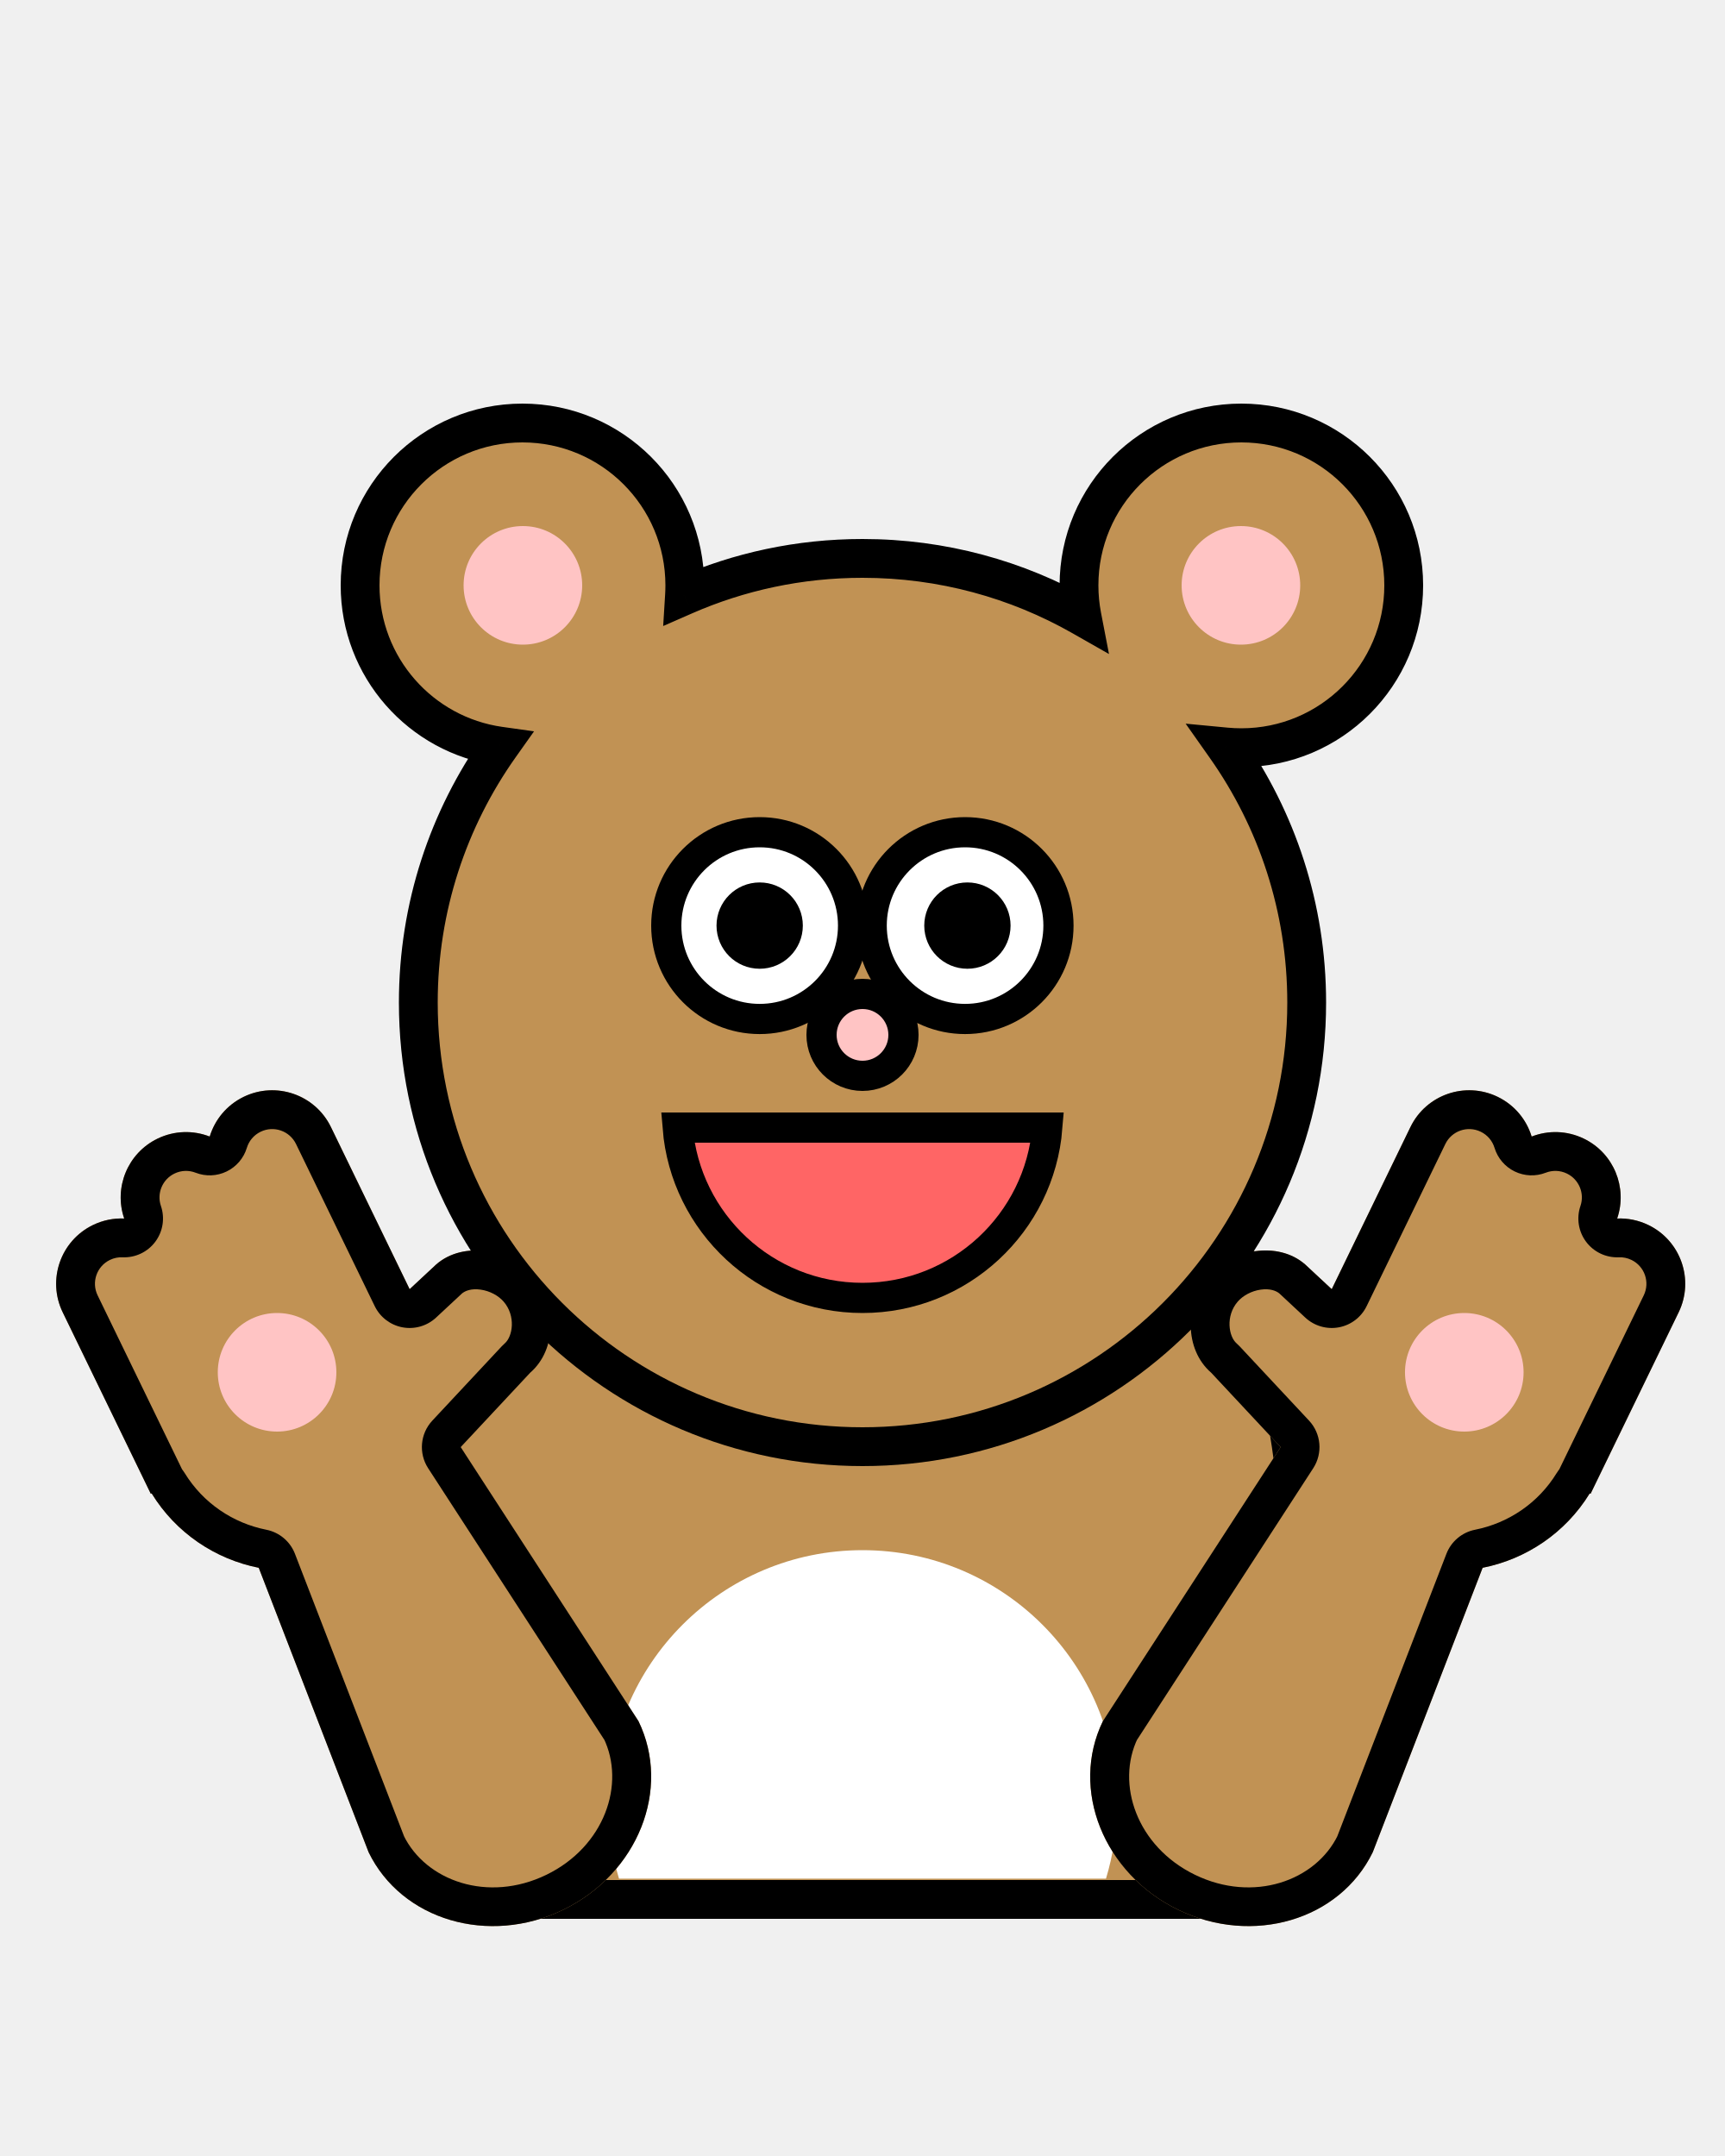
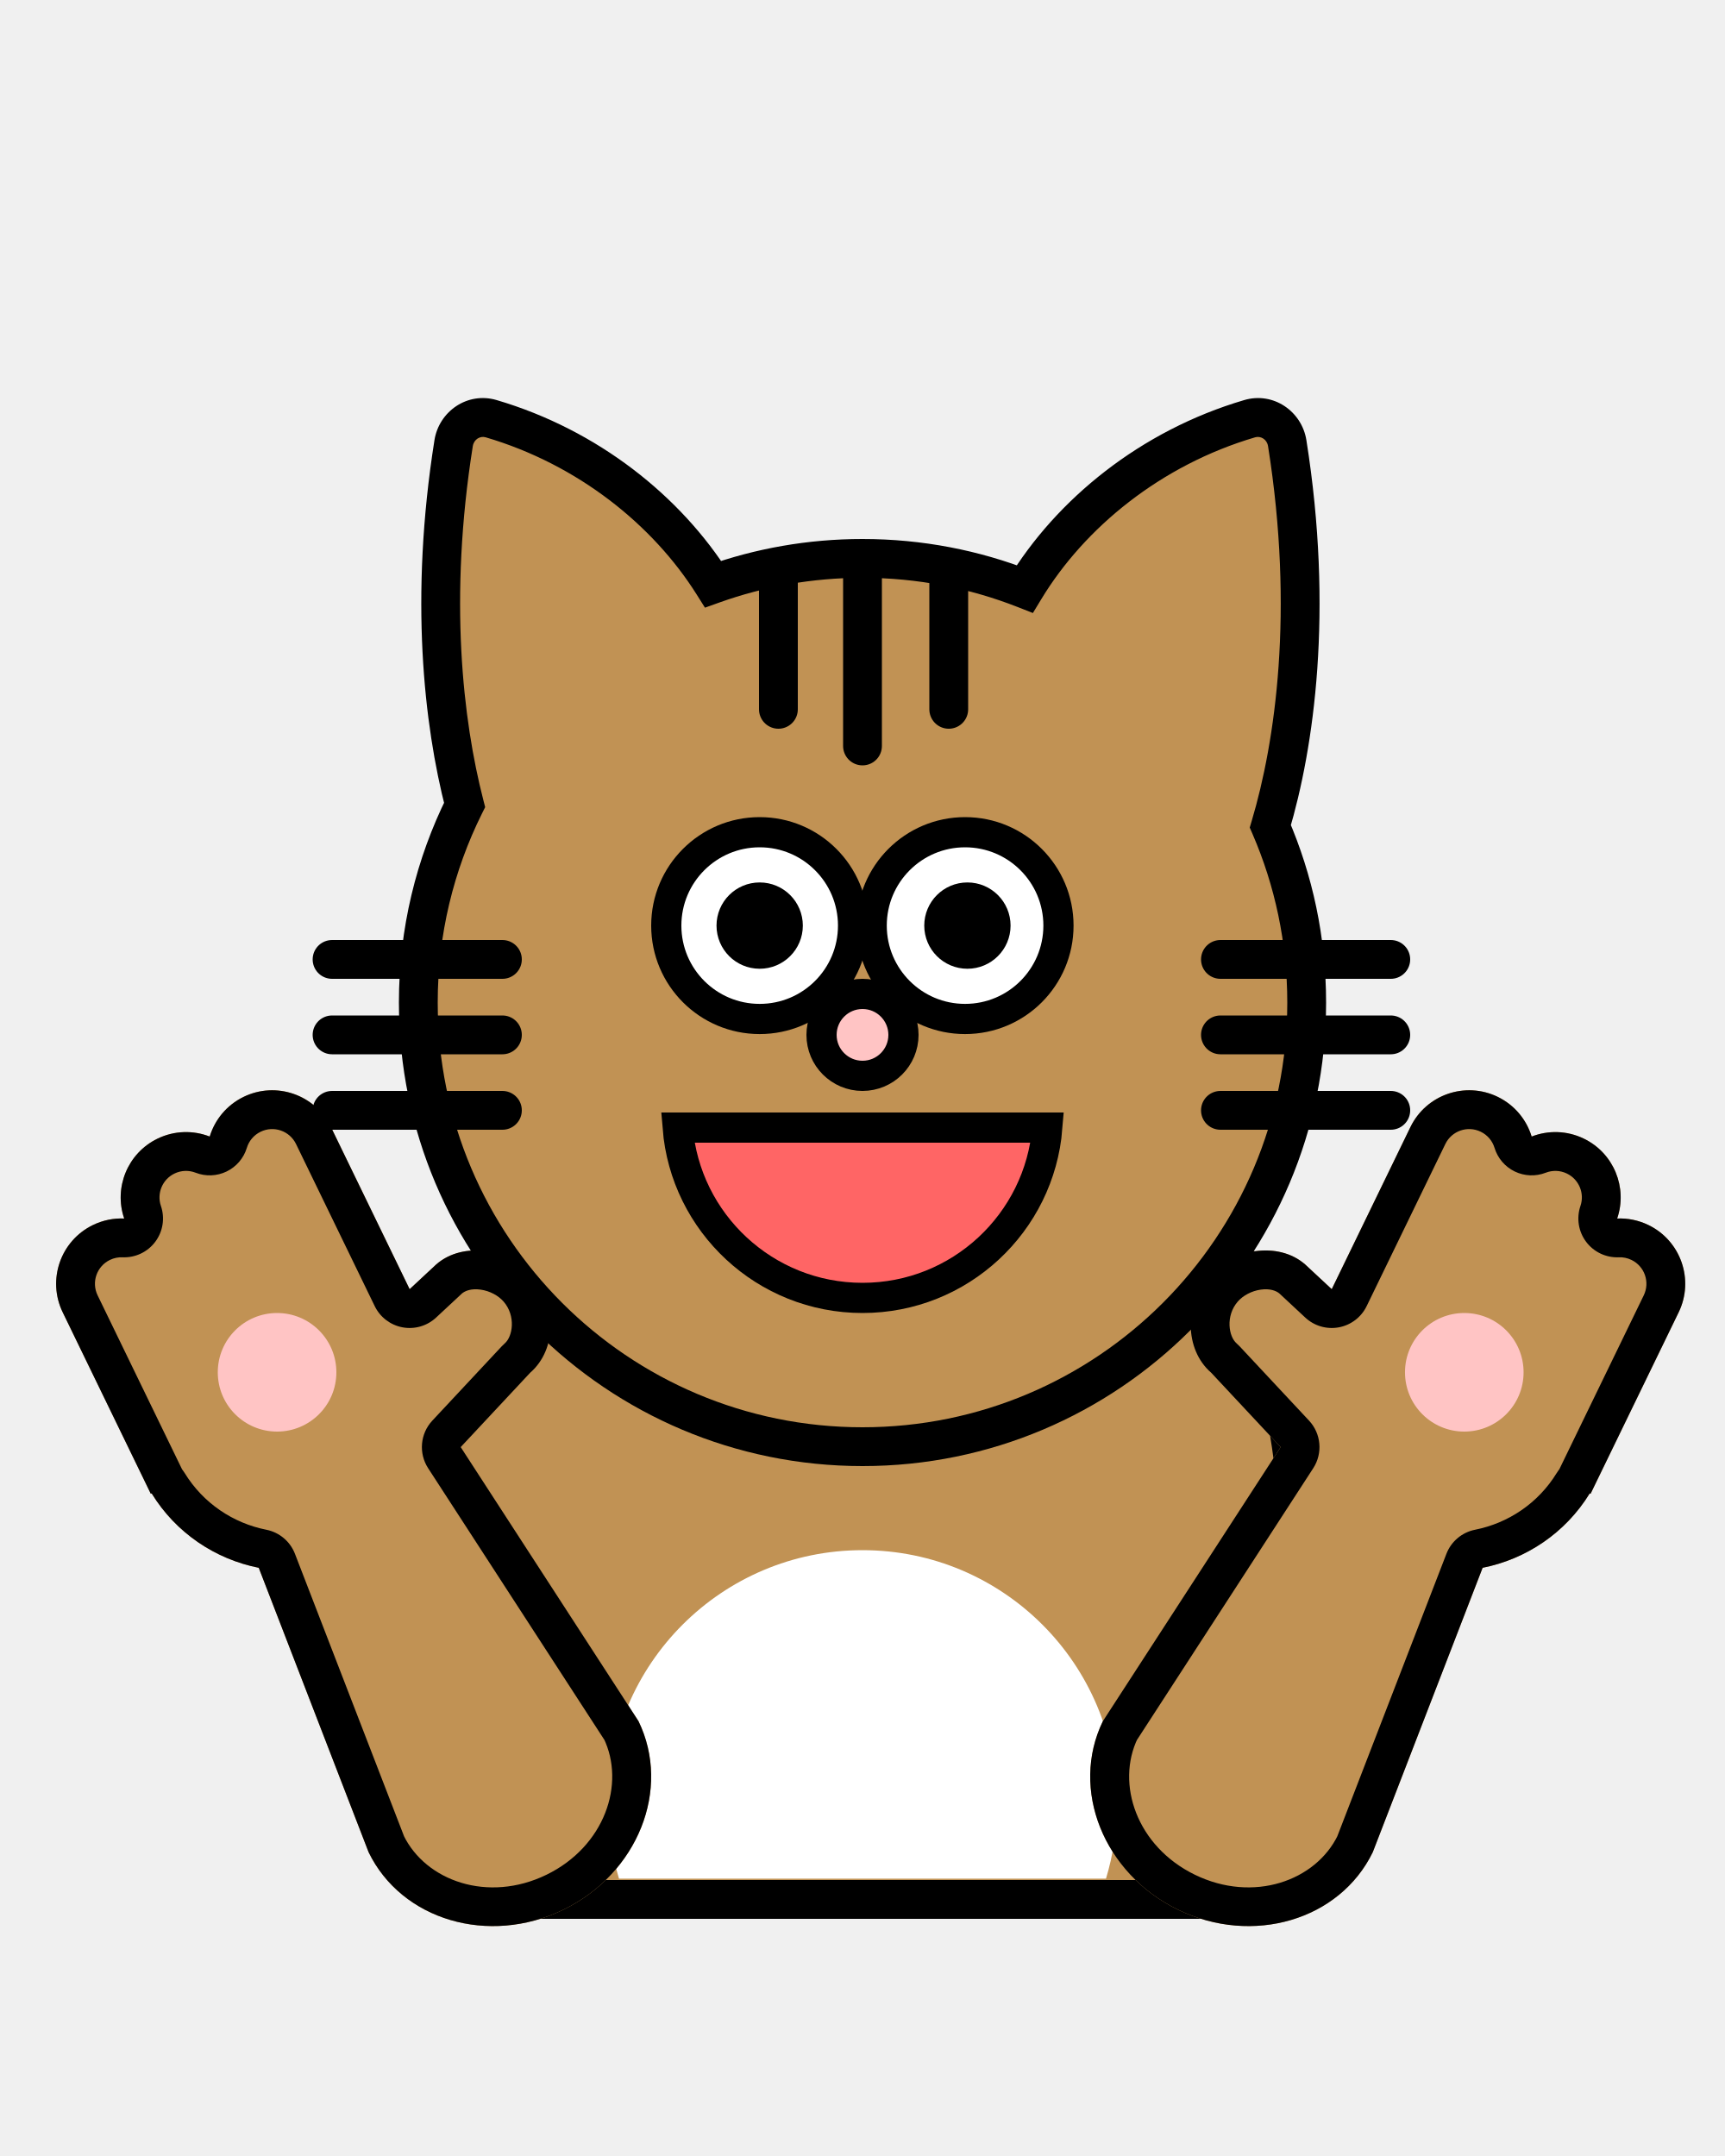
<svg xmlns="http://www.w3.org/2000/svg" width="800" height="1000" viewBox="0 0 800 1000" fill="none">
-   <g clip-path="url(#clip0_59_594)">
-     <mask id="path-1-inside-1_59_594" fill="white">
-       <path fill-rule="evenodd" clip-rule="evenodd" d="M586.701 890C593.634 890 599.686 885.253 601.155 878.478C609.467 840.151 614 798.778 614 755.628C614 695.587 605.223 638.987 589.704 589.245C587.786 583.1 582.045 579 575.607 579L224.394 579C217.956 579 212.215 583.1 210.297 589.245C194.778 638.987 186 695.587 186 755.628C186 798.778 190.534 840.151 198.846 878.478C200.315 885.253 206.367 890 213.3 890H586.701Z" />
+   <g clip-path="url(#clip0_186_19357)">
+     <mask id="path-1-inside-1_186_19357" fill="white">
+       <path fill-rule="evenodd" clip-rule="evenodd" d="M586.701 890C593.634 890 599.685 885.253 601.155 878.478C609.466 840.151 614 798.778 614 755.628C614 695.587 605.222 638.987 589.703 589.245C587.786 583.1 582.044 579 575.607 579L224.393 579C217.956 579 212.214 583.1 210.297 589.245C194.778 638.987 186 695.587 186 755.628C186 798.778 190.534 840.151 198.845 878.478C200.315 885.253 206.366 890 213.299 890H586.701Z" />
    </mask>
-     <path fill-rule="evenodd" clip-rule="evenodd" d="M586.701 890C593.634 890 599.686 885.253 601.155 878.478C609.467 840.151 614 798.778 614 755.628C614 695.587 605.223 638.987 589.704 589.245C587.786 583.1 582.045 579 575.607 579L224.394 579C217.956 579 212.215 583.1 210.297 589.245C194.778 638.987 186 695.587 186 755.628C186 798.778 190.534 840.151 198.846 878.478C200.315 885.253 206.367 890 213.3 890H586.701Z" fill="#C19254" />
-     <path d="M589.704 589.245L572.521 594.606L589.704 589.245ZM601.155 878.478L618.746 882.293L601.155 878.478ZM596 755.628C596 797.528 591.597 837.621 583.564 874.663L618.746 882.293C627.337 842.681 632 800.028 632 755.628H596ZM572.521 594.606C587.47 642.522 596 697.307 596 755.628H632C632 693.866 622.976 635.452 606.887 583.884L572.521 594.606ZM224.394 597L575.607 597V561L224.394 561V597ZM204 755.628C204 697.307 212.531 642.522 227.48 594.606L193.114 583.884C177.025 635.452 168 693.866 168 755.628H204ZM216.437 874.663C208.404 837.621 204 797.528 204 755.628H168C168 800.028 172.664 842.681 181.255 882.293L216.437 874.663ZM586.701 872H213.3V908H586.701V872ZM181.255 882.293C184.571 897.585 198.142 908 213.3 908V872C214.592 872 216.059 872.922 216.437 874.663L181.255 882.293ZM224.394 561C210.324 561 197.449 569.991 193.114 583.884L227.48 594.606C226.98 596.209 225.589 597 224.394 597V561ZM606.887 583.884C602.552 569.991 589.677 561 575.607 561V597C574.412 597 573.021 596.209 572.521 594.606L606.887 583.884ZM583.564 874.663C583.942 872.922 585.409 872 586.701 872V908C601.859 908 615.43 897.585 618.746 882.293L583.564 874.663Z" fill="black" mask="url(#path-1-inside-1_59_594)" />
+     <path fill-rule="evenodd" clip-rule="evenodd" d="M586.701 890C593.634 890 599.685 885.253 601.155 878.478C609.466 840.151 614 798.778 614 755.628C614 695.587 605.222 638.987 589.703 589.245C587.786 583.1 582.044 579 575.607 579L224.393 579C217.956 579 212.214 583.1 210.297 589.245C194.778 638.987 186 695.587 186 755.628C186 798.778 190.534 840.151 198.845 878.478C200.315 885.253 206.366 890 213.299 890H586.701Z" fill="#C19254" />
+     <path d="M589.703 589.245L572.52 594.606L589.703 589.245ZM601.155 878.478L618.746 882.293L601.155 878.478ZM596 755.628C596 797.528 591.597 837.621 583.564 874.663L618.746 882.293C627.336 842.681 632 800.028 632 755.628H596ZM572.52 594.606C587.469 642.522 596 697.307 596 755.628H632C632 693.866 622.975 635.452 606.886 583.884L572.52 594.606ZM224.393 597L575.607 597V561L224.393 561V597ZM204 755.628C204 697.307 212.531 642.522 227.48 594.606L193.114 583.884C177.025 635.452 168 693.866 168 755.628H204ZM216.436 874.663C208.403 837.621 204 797.528 204 755.628H168C168 800.028 172.664 842.681 181.254 882.293L216.436 874.663ZM586.701 872H213.299V908H586.701V872ZM181.254 882.293C184.57 897.585 198.141 908 213.299 908V872C214.591 872 216.059 872.922 216.436 874.663L181.254 882.293ZM224.393 561C210.323 561 197.448 569.991 193.114 583.884L227.48 594.606C226.98 596.209 225.589 597 224.393 597V561ZM606.886 583.884C602.552 569.991 589.677 561 575.607 561V597C574.411 597 573.02 596.209 572.52 594.606L606.886 583.884ZM583.564 874.663C583.941 872.922 585.409 872 586.701 872V908C601.859 908 615.43 897.585 618.746 882.293L583.564 874.663Z" fill="black" mask="url(#path-1-inside-1_186_19357)" />
    <path fill-rule="evenodd" clip-rule="evenodd" d="M512.917 871.369C516.222 860.494 518 848.955 518 837C518 771.83 465.17 719 400 719C334.83 719 282 771.83 282 837C282 848.955 283.778 860.494 287.083 871.369H512.917Z" fill="white" />
-     <mask id="path-4-inside-2_59_594" fill="white">
+     <mask id="path-4-inside-2_186_19357" fill="white">
      <path fill-rule="evenodd" clip-rule="evenodd" d="M113.007 508.734C128.056 501.43 146.178 507.709 153.482 522.759L189.976 597.95L202.344 586.431C214.991 575.48 236.221 579.282 247.171 591.928C258.122 604.575 258.522 625.753 245.875 636.703L213.658 671.195L296.124 798.33C311.421 829.848 295.799 868.999 261.231 885.776C226.664 902.553 186.241 890.604 170.944 859.086L119.999 727.178C99.893 723.191 81.618 711.09 70.313 692.657L69.931 692.843L29.078 608.67C21.774 593.62 28.052 575.499 43.102 568.194C47.777 565.926 52.748 564.967 57.599 565.175C52.702 550.9 59.118 534.889 73.039 528.132C80.935 524.3 89.676 524.207 97.257 527.157C99.629 519.376 105.111 512.566 113.007 508.734Z" />
    </mask>
    <path fill-rule="evenodd" clip-rule="evenodd" d="M113.007 508.734C128.056 501.43 146.178 507.709 153.482 522.759L189.976 597.95L202.344 586.431C214.991 575.48 236.221 579.282 247.171 591.928C258.122 604.575 258.522 625.753 245.875 636.703L213.658 671.195L296.124 798.33C311.421 829.848 295.799 868.999 261.231 885.776C226.664 902.553 186.241 890.604 170.944 859.086L119.999 727.178C99.893 723.191 81.618 711.09 70.313 692.657L69.931 692.843L29.078 608.67C21.774 593.62 28.052 575.499 43.102 568.194C47.777 565.926 52.748 564.967 57.599 565.175C52.702 550.9 59.118 534.889 73.039 528.132C80.935 524.3 89.676 524.207 97.257 527.157C99.629 519.376 105.111 512.566 113.007 508.734Z" fill="#C19254" />
-     <path d="M153.482 522.759L169.676 514.899L169.676 514.899L153.482 522.759ZM189.976 597.95L173.783 605.81C176.276 610.947 181.06 614.597 186.674 615.645C192.287 616.693 198.065 615.014 202.244 611.122L189.976 597.95ZM202.344 586.431L190.561 572.823C190.397 572.966 190.235 573.111 190.076 573.259L202.344 586.431ZM247.171 591.928L260.779 580.145L260.779 580.145L247.171 591.928ZM245.875 636.703L234.092 623.096C233.612 623.512 233.155 623.952 232.721 624.416L245.875 636.703ZM213.658 671.195L200.504 658.908C194.862 664.949 194.059 674.056 198.557 680.99L213.658 671.195ZM296.124 798.33L312.317 790.471C311.994 789.804 311.629 789.157 311.225 788.535L296.124 798.33ZM170.944 859.086L154.152 865.571C154.332 866.037 154.532 866.496 154.75 866.946L170.944 859.086ZM119.999 727.178L136.79 720.693C134.568 714.938 129.552 710.722 123.5 709.522L119.999 727.178ZM70.313 692.657L85.657 683.247C80.817 675.356 70.781 672.422 62.453 676.464L70.313 692.657ZM69.931 692.843L53.737 700.702C55.822 704.997 59.527 708.288 64.037 709.851C68.548 711.414 73.495 711.121 77.79 709.036L69.931 692.843ZM29.078 608.67L45.271 600.811L45.271 600.811L29.078 608.67ZM43.102 568.194L35.243 552.001L35.243 552.001L43.102 568.194ZM57.599 565.175L56.828 583.159C62.772 583.414 68.458 580.714 72.019 575.948C75.58 571.181 76.555 564.963 74.625 559.335L57.599 565.175ZM97.257 527.157L90.729 543.931C95.397 545.748 100.61 545.537 105.116 543.35C109.622 541.163 113.014 537.198 114.474 532.407L97.257 527.157ZM169.676 514.899C158.031 490.906 129.14 480.896 105.147 492.541L120.866 524.928C126.972 521.964 134.325 524.512 137.289 530.618L169.676 514.899ZM206.17 590.091L169.676 514.899L137.289 530.618L173.783 605.81L206.17 590.091ZM190.076 573.259L177.708 584.779L202.244 611.122L214.612 599.603L190.076 573.259ZM260.779 580.145C252.231 570.273 240.115 564.225 227.903 562.506C215.634 560.779 201.608 563.258 190.561 572.823L214.127 600.038C215.726 598.653 218.639 597.557 222.885 598.155C227.187 598.76 231.161 600.937 233.564 603.711L260.779 580.145ZM257.658 650.311C279.268 631.599 276.908 598.772 260.779 580.145L233.564 603.711C239.336 610.377 237.776 619.906 234.092 623.096L257.658 650.311ZM226.812 683.482L259.03 648.99L232.721 624.416L200.504 658.908L226.812 683.482ZM198.557 680.99L281.023 808.126L311.225 788.535L228.759 661.4L198.557 680.99ZM279.93 806.19C290.219 827.389 280.436 856.447 253.372 869.583L269.091 901.97C311.162 881.551 332.623 832.307 312.317 790.471L279.93 806.19ZM253.372 869.583C226.308 882.718 197.426 872.426 187.137 851.227L154.75 866.946C175.055 908.782 227.02 922.389 269.091 901.97L253.372 869.583ZM187.735 852.601L136.79 720.693L103.208 733.663L154.152 865.571L187.735 852.601ZM54.969 702.068C68.993 724.935 91.647 739.906 116.498 744.834L123.5 709.522C108.139 706.476 94.243 697.246 85.657 683.247L54.969 702.068ZM77.79 709.036L78.172 708.851L62.453 676.464L62.071 676.649L77.79 709.036ZM12.884 616.53L53.737 700.702L86.124 684.983L45.271 600.811L12.884 616.53ZM35.243 552.001C11.25 563.646 1.239 592.536 12.884 616.53L45.271 600.811C42.308 594.704 44.855 587.352 50.962 584.388L35.243 552.001ZM58.369 547.192C50.611 546.859 42.667 548.398 35.243 552.001L50.962 584.388C52.886 583.454 54.884 583.075 56.828 583.159L58.369 547.192ZM65.18 511.939C42.974 522.716 32.76 548.24 40.572 571.016L74.625 559.335C72.644 553.561 75.262 547.061 80.899 544.326L65.18 511.939ZM103.785 510.382C91.732 505.692 77.767 505.83 65.18 511.939L80.899 544.326C84.103 542.771 87.62 542.722 90.729 543.931L103.785 510.382ZM105.147 492.541C92.56 498.65 83.812 509.536 80.04 521.907L114.474 532.407C115.447 529.216 117.662 526.483 120.866 524.928L105.147 492.541Z" fill="black" mask="url(#path-4-inside-2_59_594)" />
+     <path d="M153.482 522.759L169.676 514.899L169.676 514.899L153.482 522.759ZM189.976 597.95L173.783 605.81C176.276 610.947 181.06 614.597 186.674 615.645C192.287 616.693 198.065 615.014 202.244 611.122L189.976 597.95ZM202.344 586.431L190.561 572.823C190.397 572.966 190.235 573.111 190.076 573.259L202.344 586.431ZM247.171 591.928L260.779 580.145L260.779 580.145L247.171 591.928ZM245.875 636.703L234.092 623.096C233.612 623.512 233.155 623.952 232.721 624.416L245.875 636.703ZM213.658 671.195L200.504 658.908C194.862 664.949 194.059 674.056 198.557 680.99L213.658 671.195ZM296.124 798.33L312.317 790.471C311.994 789.804 311.629 789.157 311.225 788.535L296.124 798.33ZM170.944 859.086L154.152 865.571C154.332 866.037 154.532 866.496 154.75 866.946L170.944 859.086ZM119.999 727.178L136.79 720.693C134.568 714.938 129.552 710.722 123.5 709.522L119.999 727.178ZM70.313 692.657L85.657 683.247C80.817 675.356 70.781 672.422 62.453 676.464L70.313 692.657ZM69.931 692.843L53.737 700.702C55.822 704.997 59.527 708.288 64.037 709.851C68.548 711.414 73.495 711.121 77.79 709.036L69.931 692.843ZM29.078 608.67L45.271 600.811L45.271 600.811L29.078 608.67ZM43.102 568.194L35.243 552.001L35.243 552.001L43.102 568.194ZM57.599 565.175L56.828 583.159C62.772 583.414 68.458 580.714 72.019 575.948C75.58 571.181 76.555 564.963 74.625 559.335L57.599 565.175ZM97.257 527.157L90.729 543.931C95.397 545.748 100.61 545.537 105.116 543.35C109.622 541.163 113.014 537.198 114.474 532.407L97.257 527.157ZM169.676 514.899C158.031 490.906 129.14 480.896 105.147 492.541L120.866 524.928C126.972 521.964 134.325 524.512 137.289 530.618L169.676 514.899ZM206.17 590.091L169.676 514.899L137.289 530.618L173.783 605.81L206.17 590.091ZM190.076 573.259L177.708 584.779L202.244 611.122L214.612 599.603L190.076 573.259ZM260.779 580.145C252.231 570.273 240.115 564.225 227.903 562.506C215.634 560.779 201.608 563.258 190.561 572.823L214.127 600.038C215.726 598.653 218.639 597.557 222.885 598.155C227.187 598.76 231.161 600.937 233.564 603.711L260.779 580.145ZM257.658 650.311C279.268 631.599 276.908 598.772 260.779 580.145L233.564 603.711C239.336 610.377 237.776 619.906 234.092 623.096L257.658 650.311ZM226.812 683.482L259.03 648.99L232.721 624.416L200.504 658.908L226.812 683.482ZM198.557 680.99L281.023 808.126L311.225 788.535L228.759 661.4L198.557 680.99ZM279.93 806.19C290.219 827.389 280.436 856.447 253.372 869.583L269.091 901.97C311.162 881.551 332.623 832.307 312.317 790.471L279.93 806.19ZM253.372 869.583C226.308 882.718 197.426 872.426 187.137 851.227L154.75 866.946C175.055 908.782 227.02 922.389 269.091 901.97L253.372 869.583ZM187.735 852.601L136.79 720.693L103.208 733.663L154.152 865.571L187.735 852.601ZM54.969 702.068C68.993 724.935 91.647 739.906 116.498 744.834L123.5 709.522C108.139 706.476 94.243 697.246 85.657 683.247L54.969 702.068ZM77.79 709.036L78.172 708.851L62.453 676.464L62.071 676.649L77.79 709.036ZM12.884 616.53L53.737 700.702L86.124 684.983L45.271 600.811L12.884 616.53ZM35.243 552.001C11.25 563.646 1.239 592.536 12.884 616.53L45.271 600.811C42.308 594.704 44.855 587.352 50.962 584.388L35.243 552.001ZM58.369 547.192C50.611 546.859 42.667 548.398 35.243 552.001L50.962 584.388C52.886 583.454 54.884 583.075 56.828 583.159L58.369 547.192ZM65.18 511.939C42.974 522.716 32.76 548.24 40.572 571.016L74.625 559.335C72.644 553.561 75.262 547.061 80.899 544.326L65.18 511.939ZM103.785 510.382C91.732 505.692 77.767 505.83 65.18 511.939L80.899 544.326C84.103 542.771 87.62 542.722 90.729 543.931L103.785 510.382ZM105.147 492.541C92.56 498.65 83.812 509.536 80.04 521.907L114.474 532.407C115.447 529.216 117.662 526.483 120.866 524.928L105.147 492.541Z" fill="black" mask="url(#path-4-inside-2_186_19357)" />
    <circle cx="128.5" cy="636.5" r="27.5" fill="#FFC4C4" />
-     <mask id="path-7-inside-3_59_594" fill="white">
+     <mask id="path-7-inside-3_186_19357" fill="white">
      <path fill-rule="evenodd" clip-rule="evenodd" d="M694.584 508.734C679.535 501.43 661.413 507.709 654.109 522.759L617.615 597.95L605.247 586.431C592.6 575.48 571.37 579.282 560.419 591.928C549.469 604.575 549.069 625.753 561.716 636.703L593.933 671.195L511.467 798.33C496.17 829.848 511.792 868.999 546.359 885.776C580.927 902.553 621.35 890.604 636.647 859.086L687.592 727.178C707.698 723.191 725.973 711.09 737.278 692.657L737.66 692.843L778.513 608.67C785.817 593.62 779.538 575.499 764.489 568.194C759.814 565.926 754.843 564.967 749.992 565.175C754.889 550.9 748.472 534.889 734.552 528.132C726.656 524.3 717.915 524.207 710.334 527.157C707.961 519.376 702.48 512.566 694.584 508.734Z" />
    </mask>
    <path fill-rule="evenodd" clip-rule="evenodd" d="M694.584 508.734C679.535 501.43 661.413 507.709 654.109 522.759L617.615 597.95L605.247 586.431C592.6 575.48 571.37 579.282 560.419 591.928C549.469 604.575 549.069 625.753 561.716 636.703L593.933 671.195L511.467 798.33C496.17 829.848 511.792 868.999 546.359 885.776C580.927 902.553 621.35 890.604 636.647 859.086L687.592 727.178C707.698 723.191 725.973 711.09 737.278 692.657L737.66 692.843L778.513 608.67C785.817 593.62 779.538 575.499 764.489 568.194C759.814 565.926 754.843 564.967 749.992 565.175C754.889 550.9 748.472 534.889 734.552 528.132C726.656 524.3 717.915 524.207 710.334 527.157C707.961 519.376 702.48 512.566 694.584 508.734Z" fill="#C19254" />
-     <path d="M654.109 522.759L637.915 514.899L637.915 514.899L654.109 522.759ZM617.615 597.95L633.808 605.81C631.315 610.947 626.531 614.597 620.917 615.645C615.303 616.693 609.526 615.014 605.347 611.122L617.615 597.95ZM605.247 586.431L617.03 572.823C617.194 572.966 617.356 573.111 617.515 573.259L605.247 586.431ZM560.419 591.928L546.812 580.145L546.812 580.145L560.419 591.928ZM561.716 636.703L573.498 623.096C573.979 623.512 574.436 623.952 574.87 624.416L561.716 636.703ZM593.933 671.195L607.087 658.908C612.729 664.949 613.532 674.056 609.034 680.99L593.933 671.195ZM511.467 798.33L495.273 790.471C495.597 789.804 495.962 789.157 496.366 788.535L511.467 798.33ZM636.647 859.086L653.438 865.571C653.258 866.037 653.059 866.496 652.841 866.946L636.647 859.086ZM687.592 727.178L670.8 720.693C673.023 714.938 678.039 710.722 684.09 709.522L687.592 727.178ZM737.278 692.657L721.934 683.247C726.774 675.356 736.81 672.422 745.138 676.464L737.278 692.657ZM737.66 692.843L753.854 700.702C751.769 704.997 748.064 708.288 743.553 709.851C739.042 711.414 734.096 711.121 729.801 709.036L737.66 692.843ZM778.513 608.67L762.319 600.811L762.319 600.811L778.513 608.67ZM764.489 568.194L772.348 552.001L772.348 552.001L764.489 568.194ZM749.992 565.175L750.763 583.159C744.819 583.414 739.132 580.714 735.572 575.948C732.011 571.181 731.036 564.963 732.966 559.335L749.992 565.175ZM710.334 527.157L716.862 543.931C712.194 545.748 706.981 545.537 702.474 543.35C697.968 541.163 694.577 537.198 693.116 532.407L710.334 527.157ZM637.915 514.899C649.56 490.906 678.451 480.896 702.444 492.541L686.725 524.928C680.619 521.964 673.266 524.512 670.302 530.618L637.915 514.899ZM601.421 590.091L637.915 514.899L670.302 530.618L633.808 605.81L601.421 590.091ZM617.515 573.259L629.883 584.779L605.347 611.122L592.979 599.603L617.515 573.259ZM546.812 580.145C555.36 570.273 567.476 564.225 579.688 562.506C591.957 560.779 605.983 563.258 617.03 572.823L593.464 600.038C591.864 598.653 588.952 597.557 584.706 598.155C580.404 598.76 576.429 600.937 574.027 603.711L546.812 580.145ZM549.933 650.311C528.323 631.599 530.683 598.772 546.812 580.145L574.027 603.711C568.255 610.377 569.815 619.906 573.498 623.096L549.933 650.311ZM580.778 683.482L548.561 648.99L574.87 624.416L607.087 658.908L580.778 683.482ZM609.034 680.99L526.568 808.126L496.366 788.535L578.831 661.4L609.034 680.99ZM527.66 806.19C517.372 827.389 527.155 856.447 554.219 869.583L538.5 901.97C496.429 881.551 474.968 832.307 495.273 790.471L527.66 806.19ZM554.219 869.583C581.283 882.718 610.165 872.426 620.454 851.227L652.841 866.946C632.536 908.782 580.571 922.389 538.5 901.97L554.219 869.583ZM619.856 852.601L670.8 720.693L704.383 733.663L653.438 865.571L619.856 852.601ZM752.622 702.068C738.597 724.935 715.944 739.906 691.093 744.834L684.09 709.522C699.451 706.476 713.348 697.246 721.934 683.247L752.622 702.068ZM729.801 709.036L729.419 708.851L745.138 676.464L745.52 676.649L729.801 709.036ZM794.706 616.53L753.854 700.702L721.467 684.983L762.319 600.811L794.706 616.53ZM772.348 552.001C796.341 563.646 806.351 592.536 794.706 616.53L762.319 600.811C765.283 594.704 762.736 587.352 756.629 584.388L772.348 552.001ZM749.222 547.192C756.979 546.859 764.924 548.398 772.348 552.001L756.629 584.388C754.704 583.454 752.707 583.075 750.763 583.159L749.222 547.192ZM742.411 511.939C764.616 522.716 774.831 548.24 767.018 571.016L732.966 559.335C734.947 553.561 732.328 547.061 726.692 544.326L742.411 511.939ZM703.806 510.382C715.859 505.692 729.824 505.83 742.411 511.939L726.692 544.326C723.488 542.771 719.971 542.722 716.862 543.931L703.806 510.382ZM702.444 492.541C715.031 498.65 723.779 509.536 727.551 521.907L693.116 532.407C692.144 529.216 689.929 526.483 686.725 524.928L702.444 492.541Z" fill="black" mask="url(#path-7-inside-3_59_594)" />
+     <path d="M654.109 522.759L637.915 514.899L637.915 514.899L654.109 522.759ZM617.615 597.95L633.808 605.81C631.315 610.947 626.531 614.597 620.917 615.645C615.303 616.693 609.526 615.014 605.347 611.122L617.615 597.95ZM605.247 586.431L617.03 572.823C617.194 572.966 617.356 573.111 617.515 573.259L605.247 586.431ZM560.419 591.928L546.812 580.145L546.812 580.145L560.419 591.928ZM561.716 636.703L573.498 623.096C573.979 623.512 574.436 623.952 574.87 624.416L561.716 636.703ZM593.933 671.195L607.087 658.908C612.729 664.949 613.532 674.056 609.034 680.99L593.933 671.195ZM511.467 798.33L495.273 790.471C495.597 789.804 495.962 789.157 496.366 788.535L511.467 798.33ZM636.647 859.086L653.438 865.571C653.258 866.037 653.059 866.496 652.841 866.946L636.647 859.086ZM687.592 727.178L670.8 720.693C673.023 714.938 678.039 710.722 684.09 709.522L687.592 727.178ZM737.278 692.657L721.934 683.247C726.774 675.356 736.81 672.422 745.138 676.464L737.278 692.657ZM737.66 692.843L753.854 700.702C751.769 704.997 748.064 708.288 743.553 709.851C739.042 711.414 734.096 711.121 729.801 709.036L737.66 692.843ZM778.513 608.67L762.319 600.811L762.319 600.811L778.513 608.67ZM764.489 568.194L772.348 552.001L772.348 552.001L764.489 568.194ZM749.992 565.175L750.763 583.159C744.819 583.414 739.132 580.714 735.572 575.948C732.011 571.181 731.036 564.963 732.966 559.335L749.992 565.175ZM710.334 527.157L716.862 543.931C712.194 545.748 706.981 545.537 702.474 543.35C697.968 541.163 694.577 537.198 693.116 532.407L710.334 527.157ZM637.915 514.899C649.56 490.906 678.451 480.896 702.444 492.541L686.725 524.928C680.619 521.964 673.266 524.512 670.302 530.618L637.915 514.899ZM601.421 590.091L637.915 514.899L670.302 530.618L633.808 605.81L601.421 590.091ZM617.515 573.259L629.883 584.779L605.347 611.122L592.979 599.603L617.515 573.259ZM546.812 580.145C555.36 570.273 567.476 564.225 579.688 562.506C591.957 560.779 605.983 563.258 617.03 572.823L593.464 600.038C591.864 598.653 588.952 597.557 584.706 598.155C580.404 598.76 576.429 600.937 574.027 603.711L546.812 580.145ZM549.933 650.311C528.323 631.599 530.683 598.772 546.812 580.145L574.027 603.711C568.255 610.377 569.815 619.906 573.498 623.096L549.933 650.311ZM580.778 683.482L548.561 648.99L574.87 624.416L607.087 658.908L580.778 683.482ZM609.034 680.99L526.568 808.126L496.366 788.535L578.831 661.4L609.034 680.99ZM527.66 806.19C517.372 827.389 527.155 856.447 554.219 869.583L538.5 901.97C496.429 881.551 474.968 832.307 495.273 790.471L527.66 806.19ZM554.219 869.583C581.283 882.718 610.165 872.426 620.454 851.227L652.841 866.946C632.536 908.782 580.571 922.389 538.5 901.97L554.219 869.583ZM619.856 852.601L670.8 720.693L704.383 733.663L653.438 865.571L619.856 852.601ZM752.622 702.068C738.597 724.935 715.944 739.906 691.093 744.834L684.09 709.522C699.451 706.476 713.348 697.246 721.934 683.247L752.622 702.068ZM729.801 709.036L729.419 708.851L745.138 676.464L745.52 676.649L729.801 709.036ZM794.706 616.53L753.854 700.702L721.467 684.983L762.319 600.811L794.706 616.53ZM772.348 552.001C796.341 563.646 806.351 592.536 794.706 616.53L762.319 600.811C765.283 594.704 762.736 587.352 756.629 584.388L772.348 552.001ZM749.222 547.192C756.979 546.859 764.924 548.398 772.348 552.001L756.629 584.388C754.704 583.454 752.707 583.075 750.763 583.159L749.222 547.192ZM742.411 511.939C764.616 522.716 774.831 548.24 767.018 571.016L732.966 559.335C734.947 553.561 732.328 547.061 726.692 544.326L742.411 511.939ZM703.806 510.382C715.859 505.692 729.824 505.83 742.411 511.939L726.692 544.326C723.488 542.771 719.971 542.722 716.862 543.931L703.806 510.382ZM702.444 492.541C715.031 498.65 723.779 509.536 727.551 521.907L693.116 532.407C692.144 529.216 689.929 526.483 686.725 524.928L702.444 492.541Z" fill="black" mask="url(#path-7-inside-3_186_19357)" />
    <circle cx="27.5" cy="27.5" r="27.5" transform="matrix(-1 -2.3354e-09 -2.3354e-09 1 706.59 609)" fill="#FFC4C4" />
-     <path fill-rule="evenodd" clip-rule="evenodd" d="M317.597 271.5C317.597 273.08 317.548 274.649 317.452 276.206C342.725 265.14 370.645 259 400 259C437.015 259 471.749 268.762 501.769 285.853C500.872 281.207 500.403 276.408 500.403 271.5C500.403 229.914 534.115 196.201 575.701 196.201C617.288 196.201 651 229.914 651 271.5C651 313.086 617.288 346.799 575.701 346.799C573.271 346.799 570.868 346.683 568.496 346.458C592.124 379.981 606 420.87 606 465C606 578.771 513.771 671 400 671C286.229 671 194 578.771 194 465C194 420.699 207.984 379.665 231.779 346.07C195.172 340.952 167 309.516 167 271.5C167 229.914 200.712 196.201 242.299 196.201C283.885 196.201 317.597 229.914 317.597 271.5Z" fill="#C19254" />
-     <path d="M317.452 276.206L308.47 275.652L307.563 290.361L321.062 284.45L317.452 276.206ZM501.769 285.853L497.316 293.674L514.312 303.35L510.606 284.147L501.769 285.853ZM568.496 346.458L569.347 337.499L549.867 335.649L561.14 351.643L568.496 346.458ZM231.779 346.07L239.123 351.271L247.67 339.204L233.025 337.156L231.779 346.07ZM326.435 276.759C326.543 275.019 326.597 273.265 326.597 271.5H308.597C308.597 272.895 308.554 274.28 308.47 275.652L326.435 276.759ZM400 250C369.379 250 340.232 256.407 313.843 267.961L321.062 284.45C345.218 273.873 371.911 268 400 268V250ZM506.222 278.031C474.881 260.189 438.617 250 400 250V268C435.413 268 468.617 277.336 497.316 293.674L506.222 278.031ZM510.606 284.147C509.817 280.06 509.403 275.833 509.403 271.5H491.403C491.403 276.983 491.928 282.353 492.932 287.558L510.606 284.147ZM509.403 271.5C509.403 234.884 539.086 205.201 575.701 205.201V187.201C529.145 187.201 491.403 224.943 491.403 271.5H509.403ZM575.701 205.201C612.317 205.201 642 234.884 642 271.5H660C660 224.943 622.258 187.201 575.701 187.201V205.201ZM642 271.5C642 308.116 612.317 337.799 575.701 337.799V355.799C622.258 355.799 660 318.057 660 271.5H642ZM575.701 337.799C573.555 337.799 571.436 337.697 569.347 337.499L567.646 355.418C570.299 355.67 572.987 355.799 575.701 355.799V337.799ZM615 465C615 418.954 600.515 376.264 575.853 341.273L561.14 351.643C583.733 383.698 597 422.786 597 465H615ZM400 680C518.741 680 615 583.741 615 465H597C597 573.8 508.8 662 400 662V680ZM185 465C185 583.741 281.259 680 400 680V662C291.2 662 203 573.8 203 465H185ZM224.434 340.868C199.598 375.934 185 418.775 185 465H203C203 422.623 216.37 383.396 239.123 351.271L224.434 340.868ZM158 271.5C158 314.068 189.542 349.253 230.533 354.983L233.025 337.156C200.802 332.652 176 304.965 176 271.5H158ZM242.299 187.201C195.742 187.201 158 224.943 158 271.5H176C176 234.884 205.683 205.201 242.299 205.201V187.201ZM326.597 271.5C326.597 224.943 288.855 187.201 242.299 187.201V205.201C278.914 205.201 308.597 234.884 308.597 271.5H326.597Z" fill="black" />
-     <circle cx="27.5" cy="27.5" r="27.5" transform="matrix(-1 -2.3354e-09 -2.3354e-09 1 270 244)" fill="#FFC4C4" />
-     <circle cx="27.5" cy="27.5" r="27.5" transform="matrix(-1 -2.3354e-09 -2.3354e-09 1 603 244)" fill="#FFC4C4" />
+     <path fill-rule="evenodd" clip-rule="evenodd" d="M210.379 205.54C198.98 277.271 205.605 335.144 215.454 373.362C201.722 400.963 194 432.08 194 465C194 578.771 286.229 671 400 671C513.771 671 606 578.771 606 465C606 435.96 599.991 408.323 589.148 383.266C600.394 345.52 609.401 283.772 596.97 205.54C595.655 197.266 587.601 191.829 579.564 194.197C533.647 207.728 496.477 238.168 475.258 273.18C451.945 264.026 426.56 259 400 259C375.69 259 352.363 263.211 330.71 270.943C309.28 236.876 272.721 207.439 227.784 194.197C219.747 191.829 211.694 197.266 210.379 205.54Z" fill="#C19254" />
+     <path d="M215.454 373.362L223.512 377.371L225.007 374.367L224.169 371.117L215.454 373.362ZM210.379 205.54L201.49 204.128L201.49 204.128L210.379 205.54ZM589.148 383.266L580.523 380.696L579.588 383.834L580.889 386.84L589.148 383.266ZM596.97 205.54L605.858 204.128L605.858 204.128L596.97 205.54ZM579.564 194.197L577.02 185.564L577.02 185.564L579.564 194.197ZM475.258 273.18L471.969 281.557L479.025 284.328L482.955 277.845L475.258 273.18ZM330.71 270.943L323.091 275.736L326.936 281.848L333.736 279.419L330.71 270.943ZM227.784 194.197L230.328 185.564L230.328 185.564L227.784 194.197ZM224.169 371.117C214.615 334.039 208.071 277.411 219.267 206.953L201.49 204.128C189.89 277.13 196.596 336.249 206.739 375.608L224.169 371.117ZM203 465C203 433.502 210.386 403.754 223.512 377.371L207.396 369.354C193.059 398.172 185 430.658 185 465H203ZM400 662C291.2 662 203 573.8 203 465H185C185 583.741 281.259 680 400 680V662ZM597 465C597 573.8 508.8 662 400 662V680C518.741 680 615 583.741 615 465H597ZM580.889 386.84C591.252 410.79 597 437.212 597 465H615C615 434.708 608.73 405.856 597.408 379.692L580.889 386.84ZM588.081 206.953C600.294 283.804 591.399 344.192 580.523 380.696L597.774 385.835C609.389 346.849 618.509 283.74 605.858 204.128L588.081 206.953ZM582.108 202.83C584.6 202.095 587.563 203.689 588.081 206.953L605.858 204.128C603.747 190.842 590.602 181.562 577.02 185.564L582.108 202.83ZM482.955 277.845C503.025 244.729 538.369 215.719 582.108 202.83L577.02 185.564C528.925 199.737 489.929 231.608 467.561 268.515L482.955 277.845ZM400 268C425.416 268 449.687 272.808 471.969 281.557L478.547 264.802C454.204 255.244 427.704 250 400 250V268ZM333.736 279.419C354.432 272.029 376.736 268 400 268V250C374.644 250 350.294 254.393 327.683 262.468L333.736 279.419ZM225.24 202.83C268.041 215.442 302.81 243.494 323.091 275.736L338.328 266.151C315.75 230.258 277.401 199.435 230.328 185.564L225.24 202.83ZM219.267 206.953C219.786 203.689 222.748 202.095 225.24 202.83L230.328 185.564C216.747 181.562 203.601 190.842 201.49 204.128L219.267 206.953Z" fill="black" />
+     <path d="M361 266V329" stroke="black" stroke-width="18" stroke-linecap="round" />
+     <path d="M400 267L400 346" stroke="black" stroke-width="18" stroke-linecap="round" />
+     <path d="M440 266V329" stroke="black" stroke-width="18" stroke-linecap="round" />
+     <path d="M154 445L233 445" stroke="black" stroke-width="18" stroke-linecap="round" />
+     <path d="M154 480L233 480" stroke="black" stroke-width="18" stroke-linecap="round" />
+     <path d="M154 515L233 515" stroke="black" stroke-width="18" stroke-linecap="round" />
+     <path d="M566 445L645 445" stroke="black" stroke-width="18" stroke-linecap="round" />
+     <path d="M566 480L645 480" stroke="black" stroke-width="18" stroke-linecap="round" />
+     <path d="M566 515L645 515" stroke="black" stroke-width="18" stroke-linecap="round" />
    <circle cx="400" cy="480" r="19" fill="#FFC4C4" stroke="black" stroke-width="14" />
    <path d="M485.719 523C482.157 567.223 445.14 602 400 602C354.86 602 317.843 567.223 314.281 523H485.719Z" fill="#FF6565" stroke="black" stroke-width="14" />
    <circle cx="447.571" cy="429.312" r="43.312" fill="white" stroke="black" stroke-width="14" />
    <circle cx="448.654" cy="429.312" r="13.017" fill="black" stroke="black" stroke-width="14" />
    <circle cx="352.312" cy="429.312" r="43.312" fill="white" stroke="black" stroke-width="14" />
    <circle cx="352.313" cy="429.312" r="13.017" fill="black" stroke="black" stroke-width="14" />
  </g>
  <defs>
-     <clipPath id="clip0_59_594">
+     <clipPath id="clip0_186_19357">
      <rect width="800" height="1000" fill="white" />
    </clipPath>
  </defs>
</svg>
